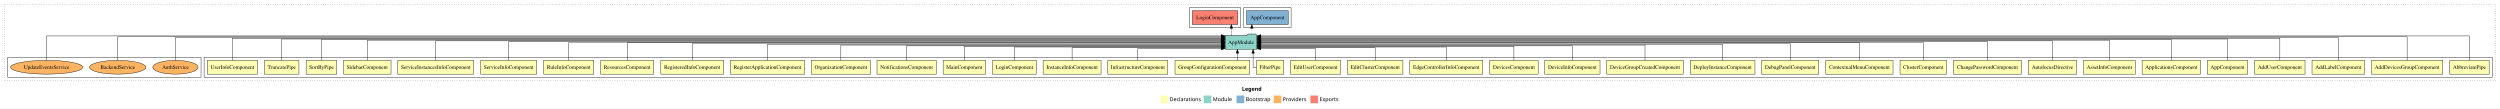
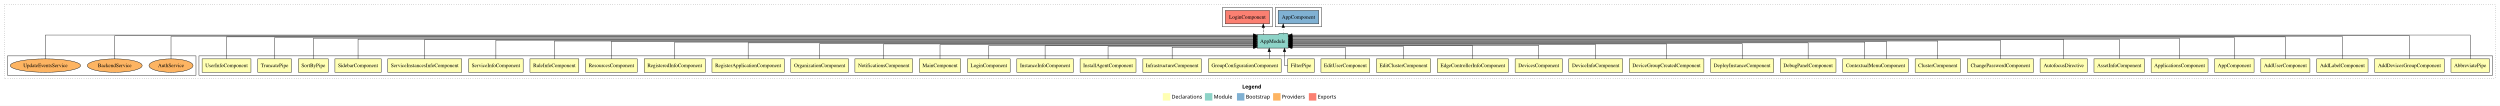
- <svg xmlns="http://www.w3.org/2000/svg" width="6541pt" height="284pt" viewBox="0.00 0.00 6541.00 284.00">
+ <svg xmlns="http://www.w3.org/2000/svg" width="6710pt" height="284pt" viewBox="0.00 0.00 6710.00 284.00">
  <g id="graph0" class="graph" transform="scale(1 1) rotate(0) translate(4 280)">
-     <polygon fill="#ffffff" stroke="transparent" points="-4,4 -4,-280 6537,-280 6537,4 -4,4" />
-     <text text-anchor="start" x="3245.509" y="-42.4" font-family="sans-serif" font-weight="bold" font-size="14.00" fill="#000000">Legend</text>
-     <polygon fill="#ffffb3" stroke="transparent" points="3032.5,-10 3032.5,-30 3052.5,-30 3052.5,-10 3032.5,-10" />
-     <text text-anchor="start" x="3056.129" y="-15.4" font-family="sans-serif" font-size="14.00" fill="#000000">  Declarations</text>
-     <polygon fill="#8dd3c7" stroke="transparent" points="3145.5,-10 3145.5,-30 3165.5,-30 3165.5,-10 3145.5,-10" />
-     <text text-anchor="start" x="3169.225" y="-15.4" font-family="sans-serif" font-size="14.00" fill="#000000">  Module</text>
-     <polygon fill="#80b1d3" stroke="transparent" points="3231.5,-10 3231.5,-30 3251.5,-30 3251.5,-10 3231.5,-10" />
-     <text text-anchor="start" x="3255.281" y="-15.4" font-family="sans-serif" font-size="14.00" fill="#000000">  Bootstrap</text>
-     <polygon fill="#fdb462" stroke="transparent" points="3328.5,-10 3328.5,-30 3348.5,-30 3348.5,-10 3328.5,-10" />
-     <text text-anchor="start" x="3352.173" y="-15.4" font-family="sans-serif" font-size="14.00" fill="#000000">  Providers</text>
-     <polygon fill="#fb8072" stroke="transparent" points="3424.5,-10 3424.5,-30 3444.5,-30 3444.5,-10 3424.5,-10" />
-     <text text-anchor="start" x="3448.226" y="-15.4" font-family="sans-serif" font-size="14.00" fill="#000000">  Exports</text>
+     <polygon fill="#ffffff" stroke="transparent" points="-4,4 -4,-280 6706,-280 6706,4 -4,4" />
+     <text text-anchor="start" x="3330.009" y="-42.4" font-family="sans-serif" font-weight="bold" font-size="14.00" fill="#000000">Legend</text>
+     <polygon fill="#ffffb3" stroke="transparent" points="3117,-10 3117,-30 3137,-30 3137,-10 3117,-10" />
+     <text text-anchor="start" x="3140.629" y="-15.4" font-family="sans-serif" font-size="14.00" fill="#000000">  Declarations</text>
+     <polygon fill="#8dd3c7" stroke="transparent" points="3230,-10 3230,-30 3250,-30 3250,-10 3230,-10" />
+     <text text-anchor="start" x="3253.725" y="-15.4" font-family="sans-serif" font-size="14.00" fill="#000000">  Module</text>
+     <polygon fill="#80b1d3" stroke="transparent" points="3316,-10 3316,-30 3336,-30 3336,-10 3316,-10" />
+     <text text-anchor="start" x="3339.781" y="-15.4" font-family="sans-serif" font-size="14.00" fill="#000000">  Bootstrap</text>
+     <polygon fill="#fdb462" stroke="transparent" points="3413,-10 3413,-30 3433,-30 3433,-10 3413,-10" />
+     <text text-anchor="start" x="3436.673" y="-15.4" font-family="sans-serif" font-size="14.00" fill="#000000">  Providers</text>
+     <polygon fill="#fb8072" stroke="transparent" points="3509,-10 3509,-30 3529,-30 3529,-10 3509,-10" />
+     <text text-anchor="start" x="3532.726" y="-15.4" font-family="sans-serif" font-size="14.00" fill="#000000">  Exports</text>
    <g id="clust1" class="cluster">
-       <polygon fill="none" stroke="#000000" stroke-dasharray="1,5" points="8,-70 8,-268 6525,-268 6525,-70 8,-70" />
+       <polygon fill="none" stroke="#000000" stroke-dasharray="1,5" points="8,-70 8,-268 6694,-268 6694,-70 8,-70" />
    </g>
    <g id="clust2" class="cluster">
-       <polygon fill="none" stroke="#000000" points="530,-78 530,-130 6517,-130 6517,-78 530,-78" />
-     </g>
-     <g id="clust41" class="cluster">
-       <polygon fill="none" stroke="#000000" points="3108,-208 3108,-260 3242,-260 3242,-208 3108,-208" />
+       <polygon fill="none" stroke="#000000" points="530,-78 530,-130 6686,-130 6686,-78 530,-78" />
    </g>
    <g id="clust42" class="cluster">
-       <polygon fill="none" stroke="#000000" points="3250,-208 3250,-260 3374,-260 3374,-208 3250,-208" />
+       <polygon fill="none" stroke="#000000" points="3277,-208 3277,-260 3411,-260 3411,-208 3277,-208" />
    </g>
    <g id="clust43" class="cluster">
+       <polygon fill="none" stroke="#000000" points="3419,-208 3419,-260 3543,-260 3543,-208 3419,-208" />
+     </g>
+     <g id="clust44" class="cluster">
      <polygon fill="none" stroke="#000000" points="16,-78 16,-130 522,-130 522,-78 16,-78" />
    </g>
    <g id="node1" class="node">
-       <polygon fill="#ffffb3" stroke="#000000" points="6508.58,-122 6405.42,-122 6405.42,-86 6508.58,-86 6508.58,-122" />
-       <text text-anchor="middle" x="6457" y="-99.8" font-family="Times,serif" font-size="14.00" fill="#000000">AbbreviatePipe</text>
-     </g>
-     <g id="node38" class="node">
-       <polygon fill="#8dd3c7" stroke="#000000" points="3284.657,-187 3281.657,-191 3260.657,-191 3257.657,-187 3201.343,-187 3201.343,-151 3284.657,-151 3284.657,-187" />
-       <text text-anchor="middle" x="3243" y="-164.8" font-family="Times,serif" font-size="14.00" fill="#000000">AppModule</text>
+       <polygon fill="#ffffb3" stroke="#000000" points="6677.58,-122 6574.42,-122 6574.42,-86 6677.58,-86 6677.58,-122" />
+       <text text-anchor="middle" x="6626" y="-99.8" font-family="Times,serif" font-size="14.00" fill="#000000">AbbreviatePipe</text>
+     </g>
+     <g id="node39" class="node">
+       <polygon fill="#8dd3c7" stroke="#000000" points="3453.657,-187 3450.657,-191 3429.657,-191 3426.657,-187 3370.343,-187 3370.343,-151 3453.657,-151 3453.657,-187" />
+       <text text-anchor="middle" x="3412" y="-164.8" font-family="Times,serif" font-size="14.00" fill="#000000">AppModule</text>
    </g>
    <g id="edge1" class="edge">
-       <path fill="none" stroke="#000000" d="M6457,-122.198C6457,-146.356 6457,-186 6457,-186 6457,-186 3294.812,-186 3294.812,-186" />
-       <polygon fill="#000000" stroke="#000000" points="3294.812,-182.5 3284.812,-186 3294.812,-189.5 3294.812,-182.5" />
+       <path fill="none" stroke="#000000" d="M6626,-122.198C6626,-146.356 6626,-186 6626,-186 6626,-186 3463.812,-186 3463.812,-186" />
+       <polygon fill="#000000" stroke="#000000" points="3463.812,-182.5 3453.812,-186 3463.812,-189.5 3463.812,-182.5" />
    </g>
    <g id="node2" class="node">
-       <polygon fill="#ffffb3" stroke="#000000" points="6387.292,-122 6200.708,-122 6200.708,-86 6387.292,-86 6387.292,-122" />
-       <text text-anchor="middle" x="6294" y="-99.8" font-family="Times,serif" font-size="14.00" fill="#000000">AddDevicesGroupComponent</text>
+       <polygon fill="#ffffb3" stroke="#000000" points="6556.292,-122 6369.708,-122 6369.708,-86 6556.292,-86 6556.292,-122" />
+       <text text-anchor="middle" x="6463" y="-99.8" font-family="Times,serif" font-size="14.00" fill="#000000">AddDevicesGroupComponent</text>
    </g>
    <g id="edge2" class="edge">
-       <path fill="none" stroke="#000000" d="M6294,-122.153C6294,-145.757 6294,-184 6294,-184 6294,-184 3294.681,-184 3294.681,-184" />
-       <polygon fill="#000000" stroke="#000000" points="3294.681,-180.5 3284.681,-184 3294.681,-187.5 3294.681,-180.5" />
+       <path fill="none" stroke="#000000" d="M6463,-122.153C6463,-145.757 6463,-184 6463,-184 6463,-184 3463.681,-184 3463.681,-184" />
+       <polygon fill="#000000" stroke="#000000" points="3463.681,-180.5 3453.681,-184 3463.681,-187.5 3463.681,-180.5" />
    </g>
    <g id="node3" class="node">
-       <polygon fill="#ffffb3" stroke="#000000" points="6182.812,-122 6045.188,-122 6045.188,-86 6182.812,-86 6182.812,-122" />
-       <text text-anchor="middle" x="6114" y="-99.8" font-family="Times,serif" font-size="14.00" fill="#000000">AddLabelComponent</text>
+       <polygon fill="#ffffb3" stroke="#000000" points="6351.812,-122 6214.188,-122 6214.188,-86 6351.812,-86 6351.812,-122" />
+       <text text-anchor="middle" x="6283" y="-99.8" font-family="Times,serif" font-size="14.00" fill="#000000">AddLabelComponent</text>
    </g>
    <g id="edge3" class="edge">
-       <path fill="none" stroke="#000000" d="M6114,-122.091C6114,-145.133 6114,-182 6114,-182 6114,-182 3294.692,-182 3294.692,-182" />
-       <polygon fill="#000000" stroke="#000000" points="3294.692,-178.5 3284.692,-182 3294.692,-185.5 3294.692,-178.5" />
+       <path fill="none" stroke="#000000" d="M6283,-122.091C6283,-145.133 6283,-182 6283,-182 6283,-182 3463.692,-182 3463.692,-182" />
+       <polygon fill="#000000" stroke="#000000" points="3463.692,-178.5 3453.692,-182 3463.692,-185.5 3463.692,-178.5" />
    </g>
    <g id="node4" class="node">
-       <polygon fill="#ffffb3" stroke="#000000" points="6026.865,-122 5895.135,-122 5895.135,-86 6026.865,-86 6026.865,-122" />
-       <text text-anchor="middle" x="5961" y="-99.8" font-family="Times,serif" font-size="14.00" fill="#000000">AddUserComponent</text>
+       <polygon fill="#ffffb3" stroke="#000000" points="6195.865,-122 6064.135,-122 6064.135,-86 6195.865,-86 6195.865,-122" />
+       <text text-anchor="middle" x="6130" y="-99.8" font-family="Times,serif" font-size="14.00" fill="#000000">AddUserComponent</text>
    </g>
    <g id="edge4" class="edge">
-       <path fill="none" stroke="#000000" d="M5961,-122.011C5961,-144.485 5961,-180 5961,-180 5961,-180 3294.876,-180 3294.876,-180" />
-       <polygon fill="#000000" stroke="#000000" points="3294.876,-176.5 3284.876,-180 3294.876,-183.5 3294.876,-176.5" />
+       <path fill="none" stroke="#000000" d="M6130,-122.248C6130,-145.018 6130,-181 6130,-181 6130,-181 3463.876,-181 3463.876,-181" />
+       <polygon fill="#000000" stroke="#000000" points="3463.876,-177.5 3453.876,-181 3463.876,-184.5 3463.876,-177.5" />
    </g>
    <g id="node5" class="node">
-       <polygon fill="#ffffb3" stroke="#000000" points="5876.94,-122 5771.06,-122 5771.06,-86 5876.94,-86 5876.94,-122" />
-       <text text-anchor="middle" x="5824" y="-99.8" font-family="Times,serif" font-size="14.00" fill="#000000">AppComponent</text>
+       <polygon fill="#ffffb3" stroke="#000000" points="6045.94,-122 5940.06,-122 5940.06,-86 6045.94,-86 6045.94,-122" />
+       <text text-anchor="middle" x="5993" y="-99.8" font-family="Times,serif" font-size="14.00" fill="#000000">AppComponent</text>
    </g>
    <g id="edge5" class="edge">
-       <path fill="none" stroke="#000000" d="M5824,-122.292C5824,-144.206 5824,-178 5824,-178 5824,-178 3294.85,-178 3294.85,-178" />
-       <polygon fill="#000000" stroke="#000000" points="3294.85,-174.5 3284.85,-178 3294.85,-181.5 3294.85,-174.5" />
+       <path fill="none" stroke="#000000" d="M5993,-122.155C5993,-144.352 5993,-179 5993,-179 5993,-179 3463.85,-179 3463.85,-179" />
+       <polygon fill="#000000" stroke="#000000" points="3463.85,-175.5 3453.85,-179 3463.85,-182.5 3463.85,-175.5" />
    </g>
    <g id="node6" class="node">
-       <polygon fill="#ffffb3" stroke="#000000" points="5753.375,-122 5600.625,-122 5600.625,-86 5753.375,-86 5753.375,-122" />
-       <text text-anchor="middle" x="5677" y="-99.8" font-family="Times,serif" font-size="14.00" fill="#000000">ApplicationsComponent</text>
+       <polygon fill="#ffffb3" stroke="#000000" points="5922.375,-122 5769.625,-122 5769.625,-86 5922.375,-86 5922.375,-122" />
+       <text text-anchor="middle" x="5846" y="-99.8" font-family="Times,serif" font-size="14.00" fill="#000000">ApplicationsComponent</text>
    </g>
    <g id="edge6" class="edge">
-       <path fill="none" stroke="#000000" d="M5677,-122.045C5677,-143.662 5677,-177 5677,-177 5677,-177 3294.735,-177 3294.735,-177" />
-       <polygon fill="#000000" stroke="#000000" points="3294.735,-173.5 3284.735,-177 3294.735,-180.5 3294.735,-173.5" />
+       <path fill="none" stroke="#000000" d="M5846,-122.045C5846,-143.662 5846,-177 5846,-177 5846,-177 3463.735,-177 3463.735,-177" />
+       <polygon fill="#000000" stroke="#000000" points="3463.735,-173.5 3453.735,-177 3463.735,-180.5 3463.735,-173.5" />
    </g>
    <g id="node7" class="node">
-       <polygon fill="#ffffb3" stroke="#000000" points="5582.755,-122 5447.245,-122 5447.245,-86 5582.755,-86 5582.755,-122" />
-       <text text-anchor="middle" x="5515" y="-99.8" font-family="Times,serif" font-size="14.00" fill="#000000">AssetInfoComponent</text>
+       <polygon fill="#ffffb3" stroke="#000000" points="5751.755,-122 5616.245,-122 5616.245,-86 5751.755,-86 5751.755,-122" />
+       <text text-anchor="middle" x="5684" y="-99.8" font-family="Times,serif" font-size="14.00" fill="#000000">AssetInfoComponent</text>
    </g>
    <g id="edge7" class="edge">
-       <path fill="none" stroke="#000000" d="M5515,-122.284C5515,-143.321 5515,-175 5515,-175 5515,-175 3294.866,-175 3294.866,-175" />
-       <polygon fill="#000000" stroke="#000000" points="3294.866,-171.5 3284.866,-175 3294.866,-178.5 3294.866,-171.5" />
+       <path fill="none" stroke="#000000" d="M5684,-122.284C5684,-143.321 5684,-175 5684,-175 5684,-175 3463.866,-175 3463.866,-175" />
+       <polygon fill="#000000" stroke="#000000" points="3463.866,-171.5 3453.866,-175 3463.866,-178.5 3463.866,-171.5" />
    </g>
    <g id="node8" class="node">
-       <polygon fill="#ffffb3" stroke="#000000" points="5429.4,-122 5302.6,-122 5302.6,-86 5429.4,-86 5429.4,-122" />
-       <text text-anchor="middle" x="5366" y="-99.8" font-family="Times,serif" font-size="14.00" fill="#000000">AutofocusDirective</text>
+       <polygon fill="#ffffb3" stroke="#000000" points="5598.4,-122 5471.6,-122 5471.6,-86 5598.4,-86 5598.4,-122" />
+       <text text-anchor="middle" x="5535" y="-99.8" font-family="Times,serif" font-size="14.00" fill="#000000">AutofocusDirective</text>
    </g>
    <g id="edge8" class="edge">
-       <path fill="none" stroke="#000000" d="M5366,-122.129C5366,-142.572 5366,-173 5366,-173 5366,-173 3294.93,-173 3294.93,-173" />
-       <polygon fill="#000000" stroke="#000000" points="3294.93,-169.5 3284.93,-173 3294.93,-176.5 3294.93,-169.5" />
+       <path fill="none" stroke="#000000" d="M5535,-122.027C5535,-142.767 5535,-174 5535,-174 5535,-174 3463.93,-174 3463.93,-174" />
+       <polygon fill="#000000" stroke="#000000" points="3463.93,-170.5 3453.93,-174 3463.93,-177.5 3463.93,-170.5" />
    </g>
    <g id="node9" class="node">
-       <polygon fill="#ffffb3" stroke="#000000" points="5284.752,-122 5107.248,-122 5107.248,-86 5284.752,-86 5284.752,-122" />
-       <text text-anchor="middle" x="5196" y="-99.8" font-family="Times,serif" font-size="14.00" fill="#000000">ChangePasswordComponent</text>
+       <polygon fill="#ffffb3" stroke="#000000" points="5453.752,-122 5276.248,-122 5276.248,-86 5453.752,-86 5453.752,-122" />
+       <text text-anchor="middle" x="5365" y="-99.8" font-family="Times,serif" font-size="14.00" fill="#000000">ChangePasswordComponent</text>
    </g>
    <g id="edge9" class="edge">
-       <path fill="none" stroke="#000000" d="M5196,-122.308C5196,-142.145 5196,-171 5196,-171 5196,-171 3294.695,-171 3294.695,-171" />
-       <polygon fill="#000000" stroke="#000000" points="3294.695,-167.5 3284.695,-171 3294.695,-174.5 3294.695,-167.5" />
+       <path fill="none" stroke="#000000" d="M5365,-122.223C5365,-142.365 5365,-172 5365,-172 5365,-172 3463.695,-172 3463.695,-172" />
+       <polygon fill="#000000" stroke="#000000" points="3463.695,-168.5 3453.695,-172 3463.695,-175.5 3463.695,-168.5" />
    </g>
    <g id="node10" class="node">
-       <polygon fill="#ffffb3" stroke="#000000" points="5088.77,-122 4967.23,-122 4967.23,-86 5088.77,-86 5088.77,-122" />
-       <text text-anchor="middle" x="5028" y="-99.8" font-family="Times,serif" font-size="14.00" fill="#000000">ClusterComponent</text>
+       <polygon fill="#ffffb3" stroke="#000000" points="5257.77,-122 5136.23,-122 5136.23,-86 5257.77,-86 5257.77,-122" />
+       <text text-anchor="middle" x="5197" y="-99.8" font-family="Times,serif" font-size="14.00" fill="#000000">ClusterComponent</text>
    </g>
    <g id="edge10" class="edge">
-       <path fill="none" stroke="#000000" d="M5028,-122.106C5028,-141.339 5028,-169 5028,-169 5028,-169 3294.928,-169 3294.928,-169" />
-       <polygon fill="#000000" stroke="#000000" points="3294.928,-165.5 3284.928,-169 3294.928,-172.5 3294.928,-165.5" />
+       <path fill="none" stroke="#000000" d="M5197,-122.035C5197,-141.576 5197,-170 5197,-170 5197,-170 3463.928,-170 3463.928,-170" />
+       <polygon fill="#000000" stroke="#000000" points="3463.928,-166.5 3453.928,-170 3463.928,-173.5 3463.928,-166.5" />
    </g>
    <g id="node11" class="node">
-       <polygon fill="#ffffb3" stroke="#000000" points="4948.93,-122 4773.07,-122 4773.07,-86 4948.93,-86 4948.93,-122" />
-       <text text-anchor="middle" x="4861" y="-99.8" font-family="Times,serif" font-size="14.00" fill="#000000">ContextualMenuComponent</text>
+       <polygon fill="#ffffb3" stroke="#000000" points="5117.93,-122 4942.07,-122 4942.07,-86 5117.93,-86 5117.93,-122" />
+       <text text-anchor="middle" x="5030" y="-99.8" font-family="Times,serif" font-size="14.00" fill="#000000">ContextualMenuComponent</text>
    </g>
    <g id="edge11" class="edge">
-       <path fill="none" stroke="#000000" d="M4861,-122.169C4861,-141.09 4861,-168 4861,-168 4861,-168 3295.033,-168 3295.033,-168" />
-       <polygon fill="#000000" stroke="#000000" points="3295.033,-164.5 3285.033,-168 3295.033,-171.5 3295.033,-164.5" />
+       <path fill="none" stroke="#000000" d="M5000.762,-122.222C5000.762,-140.828 5000.762,-167 5000.762,-167 5000.762,-167 3463.679,-167 3463.679,-167" />
+       <polygon fill="#000000" stroke="#000000" points="3463.679,-163.5 3453.679,-167 3463.679,-170.5 3463.679,-163.5" />
+     </g>
+     <g id="edge12" class="edge">
+       <path fill="none" stroke="#000000" d="M5059.238,-122.106C5059.238,-141.339 5059.238,-169 5059.238,-169 5059.238,-169 3463.957,-169 3463.957,-169" />
+       <polygon fill="#000000" stroke="#000000" points="3463.957,-165.5 3453.957,-169 3463.957,-172.5 3463.957,-165.5" />
    </g>
    <g id="node12" class="node">
-       <polygon fill="#ffffb3" stroke="#000000" points="4754.756,-122 4605.244,-122 4605.244,-86 4754.756,-86 4754.756,-122" />
-       <text text-anchor="middle" x="4680" y="-99.8" font-family="Times,serif" font-size="14.00" fill="#000000">DebugPanelComponent</text>
-     </g>
-     <g id="edge12" class="edge">
-       <path fill="none" stroke="#000000" d="M4680,-122.267C4680,-140.555 4680,-166 4680,-166 4680,-166 3294.842,-166 3294.842,-166" />
-       <polygon fill="#000000" stroke="#000000" points="3294.842,-162.5 3284.842,-166 3294.842,-169.5 3294.842,-162.5" />
+       <polygon fill="#ffffb3" stroke="#000000" points="4923.756,-122 4774.244,-122 4774.244,-86 4923.756,-86 4923.756,-122" />
+       <text text-anchor="middle" x="4849" y="-99.8" font-family="Times,serif" font-size="14.00" fill="#000000">DebugPanelComponent</text>
+     </g>
+     <g id="edge13" class="edge">
+       <path fill="none" stroke="#000000" d="M4849,-122.302C4849,-140.27 4849,-165 4849,-165 4849,-165 3463.842,-165 3463.842,-165" />
+       <polygon fill="#000000" stroke="#000000" points="3463.842,-161.5 3453.842,-165 3463.842,-168.5 3463.842,-161.5" />
    </g>
    <g id="node13" class="node">
-       <polygon fill="#ffffb3" stroke="#000000" points="4587.684,-122 4418.316,-122 4418.316,-86 4587.684,-86 4587.684,-122" />
-       <text text-anchor="middle" x="4503" y="-99.8" font-family="Times,serif" font-size="14.00" fill="#000000">DeployInstanceComponent</text>
-     </g>
-     <g id="edge13" class="edge">
-       <path fill="none" stroke="#000000" d="M4503,-122.002C4503,-139.675 4503,-164 4503,-164 4503,-164 3294.923,-164 3294.923,-164" />
-       <polygon fill="#000000" stroke="#000000" points="3294.923,-160.5 3284.923,-164 3294.922,-167.5 3294.923,-160.5" />
+       <polygon fill="#ffffb3" stroke="#000000" points="4756.684,-122 4587.316,-122 4587.316,-86 4756.684,-86 4756.684,-122" />
+       <text text-anchor="middle" x="4672" y="-99.8" font-family="Times,serif" font-size="14.00" fill="#000000">DeployInstanceComponent</text>
+     </g>
+     <g id="edge14" class="edge">
+       <path fill="none" stroke="#000000" d="M4672,-122.022C4672,-139.373 4672,-163 4672,-163 4672,-163 3463.923,-163 3463.923,-163" />
+       <polygon fill="#000000" stroke="#000000" points="3463.923,-159.5 3453.923,-163 3463.922,-166.5 3463.923,-159.5" />
    </g>
    <g id="node14" class="node">
-       <polygon fill="#ffffb3" stroke="#000000" points="4400.272,-122 4199.728,-122 4199.728,-86 4400.272,-86 4400.272,-122" />
-       <text text-anchor="middle" x="4300" y="-99.8" font-family="Times,serif" font-size="14.00" fill="#000000">DeviceGroupCreatedComponent</text>
-     </g>
-     <g id="edge14" class="edge">
-       <path fill="none" stroke="#000000" d="M4300,-122.034C4300,-139.06 4300,-162 4300,-162 4300,-162 3294.761,-162 3294.761,-162" />
-       <polygon fill="#000000" stroke="#000000" points="3294.761,-158.5 3284.761,-162 3294.761,-165.5 3294.761,-158.5" />
+       <polygon fill="#ffffb3" stroke="#000000" points="4569.272,-122 4368.728,-122 4368.728,-86 4569.272,-86 4569.272,-122" />
+       <text text-anchor="middle" x="4469" y="-99.8" font-family="Times,serif" font-size="14.00" fill="#000000">DeviceGroupCreatedComponent</text>
+     </g>
+     <g id="edge15" class="edge">
+       <path fill="none" stroke="#000000" d="M4469,-122.034C4469,-139.06 4469,-162 4469,-162 4469,-162 3463.761,-162 3463.761,-162" />
+       <polygon fill="#000000" stroke="#000000" points="3463.761,-158.5 3453.761,-162 3463.761,-165.5 3463.761,-158.5" />
    </g>
    <g id="node15" class="node">
-       <polygon fill="#ffffb3" stroke="#000000" points="4182.295,-122 4037.705,-122 4037.705,-86 4182.295,-86 4182.295,-122" />
-       <text text-anchor="middle" x="4110" y="-99.8" font-family="Times,serif" font-size="14.00" fill="#000000">DeviceInfoComponent</text>
-     </g>
-     <g id="edge15" class="edge">
-       <path fill="none" stroke="#000000" d="M4110,-122.027C4110,-138.398 4110,-160 4110,-160 4110,-160 3294.817,-160 3294.817,-160" />
-       <polygon fill="#000000" stroke="#000000" points="3294.817,-156.5 3284.817,-160 3294.817,-163.5 3294.817,-156.5" />
+       <polygon fill="#ffffb3" stroke="#000000" points="4351.295,-122 4206.705,-122 4206.705,-86 4351.295,-86 4351.295,-122" />
+       <text text-anchor="middle" x="4279" y="-99.8" font-family="Times,serif" font-size="14.00" fill="#000000">DeviceInfoComponent</text>
+     </g>
+     <g id="edge16" class="edge">
+       <path fill="none" stroke="#000000" d="M4279,-122.027C4279,-138.398 4279,-160 4279,-160 4279,-160 3463.817,-160 3463.817,-160" />
+       <polygon fill="#000000" stroke="#000000" points="3463.817,-156.5 3453.817,-160 3463.817,-163.5 3463.817,-156.5" />
    </g>
    <g id="node16" class="node">
-       <polygon fill="#ffffb3" stroke="#000000" points="4020.419,-122 3893.581,-122 3893.581,-86 4020.419,-86 4020.419,-122" />
-       <text text-anchor="middle" x="3957" y="-99.8" font-family="Times,serif" font-size="14.00" fill="#000000">DevicesComponent</text>
-     </g>
-     <g id="edge16" class="edge">
-       <path fill="none" stroke="#000000" d="M3957,-122.009C3957,-138.049 3957,-159 3957,-159 3957,-159 3294.736,-159 3294.736,-159" />
-       <polygon fill="#000000" stroke="#000000" points="3294.736,-155.5 3284.736,-159 3294.736,-162.5 3294.736,-155.5" />
+       <polygon fill="#ffffb3" stroke="#000000" points="4189.419,-122 4062.581,-122 4062.581,-86 4189.419,-86 4189.419,-122" />
+       <text text-anchor="middle" x="4126" y="-99.8" font-family="Times,serif" font-size="14.00" fill="#000000">DevicesComponent</text>
+     </g>
+     <g id="edge17" class="edge">
+       <path fill="none" stroke="#000000" d="M4126,-122.282C4126,-137.948 4126,-158 4126,-158 4126,-158 3463.736,-158 3463.736,-158" />
+       <polygon fill="#000000" stroke="#000000" points="3463.736,-154.5 3453.736,-158 3463.736,-161.5 3463.736,-154.5" />
    </g>
    <g id="node17" class="node">
-       <polygon fill="#ffffb3" stroke="#000000" points="3875.465,-122 3684.535,-122 3684.535,-86 3875.465,-86 3875.465,-122" />
-       <text text-anchor="middle" x="3780" y="-99.8" font-family="Times,serif" font-size="14.00" fill="#000000">EdgeControllerInfoComponent</text>
-     </g>
-     <g id="edge17" class="edge">
-       <path fill="none" stroke="#000000" d="M3780,-122.24C3780,-137.571 3780,-157 3780,-157 3780,-157 3294.691,-157 3294.691,-157" />
-       <polygon fill="#000000" stroke="#000000" points="3294.691,-153.5 3284.691,-157 3294.691,-160.5 3294.691,-153.5" />
+       <polygon fill="#ffffb3" stroke="#000000" points="4044.465,-122 3853.535,-122 3853.535,-86 4044.465,-86 4044.465,-122" />
+       <text text-anchor="middle" x="3949" y="-99.8" font-family="Times,serif" font-size="14.00" fill="#000000">EdgeControllerInfoComponent</text>
+     </g>
+     <g id="edge18" class="edge">
+       <path fill="none" stroke="#000000" d="M3949,-122.24C3949,-137.571 3949,-157 3949,-157 3949,-157 3463.691,-157 3463.691,-157" />
+       <polygon fill="#000000" stroke="#000000" points="3463.691,-153.5 3453.691,-157 3463.691,-160.5 3463.691,-153.5" />
    </g>
    <g id="node18" class="node">
-       <polygon fill="#ffffb3" stroke="#000000" points="3666.604,-122 3521.396,-122 3521.396,-86 3666.604,-86 3666.604,-122" />
-       <text text-anchor="middle" x="3594" y="-99.8" font-family="Times,serif" font-size="14.00" fill="#000000">EditClusterComponent</text>
-     </g>
-     <g id="edge18" class="edge">
-       <path fill="none" stroke="#000000" d="M3594,-122.124C3594,-136.783 3594,-155 3594,-155 3594,-155 3294.99,-155 3294.99,-155" />
-       <polygon fill="#000000" stroke="#000000" points="3294.99,-151.5 3284.99,-155 3294.99,-158.5 3294.99,-151.5" />
+       <polygon fill="#ffffb3" stroke="#000000" points="3835.604,-122 3690.396,-122 3690.396,-86 3835.604,-86 3835.604,-122" />
+       <text text-anchor="middle" x="3763" y="-99.8" font-family="Times,serif" font-size="14.00" fill="#000000">EditClusterComponent</text>
+     </g>
+     <g id="edge19" class="edge">
+       <path fill="none" stroke="#000000" d="M3763,-122.124C3763,-136.783 3763,-155 3763,-155 3763,-155 3463.99,-155 3463.99,-155" />
+       <polygon fill="#000000" stroke="#000000" points="3463.99,-151.5 3453.99,-155 3463.99,-158.5 3463.99,-151.5" />
    </g>
    <g id="node19" class="node">
-       <polygon fill="#ffffb3" stroke="#000000" points="3503.593,-122 3372.407,-122 3372.407,-86 3503.593,-86 3503.593,-122" />
-       <text text-anchor="middle" x="3438" y="-99.8" font-family="Times,serif" font-size="14.00" fill="#000000">EditUserComponent</text>
-     </g>
-     <g id="edge19" class="edge">
-       <path fill="none" stroke="#000000" d="M3438,-122.246C3438,-136.177 3438,-153 3438,-153 3438,-153 3294.832,-153 3294.832,-153" />
-       <polygon fill="#000000" stroke="#000000" points="3294.832,-149.5 3284.832,-153 3294.832,-156.5 3294.832,-149.5" />
+       <polygon fill="#ffffb3" stroke="#000000" points="3672.593,-122 3541.407,-122 3541.407,-86 3672.593,-86 3672.593,-122" />
+       <text text-anchor="middle" x="3607" y="-99.8" font-family="Times,serif" font-size="14.00" fill="#000000">EditUserComponent</text>
+     </g>
+     <g id="edge20" class="edge">
+       <path fill="none" stroke="#000000" d="M3607,-122.246C3607,-136.177 3607,-153 3607,-153 3607,-153 3463.832,-153 3463.832,-153" />
+       <polygon fill="#000000" stroke="#000000" points="3463.832,-149.5 3453.832,-153 3463.832,-156.5 3463.832,-149.5" />
    </g>
    <g id="node20" class="node">
-       <polygon fill="#ffffb3" stroke="#000000" points="3354.718,-122 3283.282,-122 3283.282,-86 3354.718,-86 3354.718,-122" />
-       <text text-anchor="middle" x="3319" y="-99.8" font-family="Times,serif" font-size="14.00" fill="#000000">FilterPipe</text>
-     </g>
-     <g id="edge20" class="edge">
-       <path fill="none" stroke="#000000" d="M3283.166,-104C3278.118,-104 3274.607,-104 3274.607,-104 3274.607,-104 3274.607,-140.894 3274.607,-140.894" />
-       <polygon fill="#000000" stroke="#000000" points="3271.107,-140.894 3274.607,-150.894 3278.107,-140.894 3271.107,-140.894" />
+       <polygon fill="#ffffb3" stroke="#000000" points="3523.718,-122 3452.282,-122 3452.282,-86 3523.718,-86 3523.718,-122" />
+       <text text-anchor="middle" x="3488" y="-99.8" font-family="Times,serif" font-size="14.00" fill="#000000">FilterPipe</text>
+     </g>
+     <g id="edge21" class="edge">
+       <path fill="none" stroke="#000000" d="M3452.166,-104C3447.118,-104 3443.607,-104 3443.607,-104 3443.607,-104 3443.607,-140.894 3443.607,-140.894" />
+       <polygon fill="#000000" stroke="#000000" points="3440.107,-140.894 3443.607,-150.894 3447.107,-140.894 3440.107,-140.894" />
    </g>
    <g id="node21" class="node">
-       <polygon fill="#ffffb3" stroke="#000000" points="3265.644,-122 3070.356,-122 3070.356,-86 3265.644,-86 3265.644,-122" />
-       <text text-anchor="middle" x="3168" y="-99.8" font-family="Times,serif" font-size="14.00" fill="#000000">GroupConfigurationComponent</text>
-     </g>
-     <g id="edge21" class="edge">
-       <path fill="none" stroke="#000000" d="M3233.497,-122.106C3233.497,-122.106 3233.497,-140.991 3233.497,-140.991" />
-       <polygon fill="#000000" stroke="#000000" points="3229.997,-140.991 3233.497,-150.991 3236.997,-140.991 3229.997,-140.991" />
+       <polygon fill="#ffffb3" stroke="#000000" points="3434.644,-122 3239.356,-122 3239.356,-86 3434.644,-86 3434.644,-122" />
+       <text text-anchor="middle" x="3337" y="-99.8" font-family="Times,serif" font-size="14.00" fill="#000000">GroupConfigurationComponent</text>
+     </g>
+     <g id="edge22" class="edge">
+       <path fill="none" stroke="#000000" d="M3402.497,-122.106C3402.497,-122.106 3402.497,-140.991 3402.497,-140.991" />
+       <polygon fill="#000000" stroke="#000000" points="3398.997,-140.991 3402.497,-150.991 3405.997,-140.991 3398.997,-140.991" />
    </g>
    <g id="node22" class="node">
-       <polygon fill="#ffffb3" stroke="#000000" points="3051.506,-122 2894.494,-122 2894.494,-86 3051.506,-86 3051.506,-122" />
-       <text text-anchor="middle" x="2973" y="-99.8" font-family="Times,serif" font-size="14.00" fill="#000000">InfrastructureComponent</text>
-     </g>
-     <g id="edge22" class="edge">
-       <path fill="none" stroke="#000000" d="M2973,-122.246C2973,-136.177 2973,-153 2973,-153 2973,-153 3191.109,-153 3191.109,-153" />
-       <polygon fill="#000000" stroke="#000000" points="3191.109,-156.5 3201.109,-153 3191.109,-149.5 3191.109,-156.5" />
+       <polygon fill="#ffffb3" stroke="#000000" points="3220.506,-122 3063.494,-122 3063.494,-86 3220.506,-86 3220.506,-122" />
+       <text text-anchor="middle" x="3142" y="-99.8" font-family="Times,serif" font-size="14.00" fill="#000000">InfrastructureComponent</text>
+     </g>
+     <g id="edge23" class="edge">
+       <path fill="none" stroke="#000000" d="M3142,-122.246C3142,-136.177 3142,-153 3142,-153 3142,-153 3360.109,-153 3360.109,-153" />
+       <polygon fill="#000000" stroke="#000000" points="3360.109,-156.5 3370.109,-153 3360.109,-149.5 3360.109,-156.5" />
    </g>
    <g id="node23" class="node">
+       <polygon fill="#ffffb3" stroke="#000000" points="3045.037,-122 2894.963,-122 2894.963,-86 3045.037,-86 3045.037,-122" />
+       <text text-anchor="middle" x="2970" y="-99.8" font-family="Times,serif" font-size="14.00" fill="#000000">InstallAgentComponent</text>
+     </g>
+     <g id="edge24" class="edge">
+       <path fill="none" stroke="#000000" d="M2970,-122.124C2970,-136.783 2970,-155 2970,-155 2970,-155 3360.019,-155 3360.019,-155" />
+       <polygon fill="#000000" stroke="#000000" points="3360.019,-158.5 3370.019,-155 3360.019,-151.5 3360.019,-158.5" />
+     </g>
+     <g id="node24" class="node">
      <polygon fill="#ffffb3" stroke="#000000" points="2876.794,-122 2725.206,-122 2725.206,-86 2876.794,-86 2876.794,-122" />
      <text text-anchor="middle" x="2801" y="-99.8" font-family="Times,serif" font-size="14.00" fill="#000000">InstanceInfoComponent</text>
    </g>
-     <g id="edge23" class="edge">
-       <path fill="none" stroke="#000000" d="M2801,-122.124C2801,-136.783 2801,-155 2801,-155 2801,-155 3191.019,-155 3191.019,-155" />
-       <polygon fill="#000000" stroke="#000000" points="3191.019,-158.5 3201.019,-155 3191.019,-151.5 3191.019,-158.5" />
-     </g>
-     <g id="node24" class="node">
+     <g id="edge25" class="edge">
+       <path fill="none" stroke="#000000" d="M2801,-122.24C2801,-137.571 2801,-157 2801,-157 2801,-157 3360.003,-157 3360.003,-157" />
+       <polygon fill="#000000" stroke="#000000" points="3360.003,-160.5 3370.003,-157 3360.003,-153.5 3360.003,-160.5" />
+     </g>
+     <g id="node25" class="node">
      <polygon fill="#ffffb3" stroke="#000000" points="2707.276,-122 2592.724,-122 2592.724,-86 2707.276,-86 2707.276,-122" />
      <text text-anchor="middle" x="2650" y="-99.8" font-family="Times,serif" font-size="14.00" fill="#000000">LoginComponent</text>
    </g>
-     <g id="edge24" class="edge">
-       <path fill="none" stroke="#000000" d="M2650,-122.24C2650,-137.571 2650,-157 2650,-157 2650,-157 3191.301,-157 3191.301,-157" />
-       <polygon fill="#000000" stroke="#000000" points="3191.301,-160.5 3201.301,-157 3191.301,-153.5 3191.301,-160.5" />
-     </g>
-     <g id="node25" class="node">
+     <g id="edge26" class="edge">
+       <path fill="none" stroke="#000000" d="M2650,-122.282C2650,-137.948 2650,-158 2650,-158 2650,-158 3360.219,-158 3360.219,-158" />
+       <polygon fill="#000000" stroke="#000000" points="3360.219,-161.5 3370.219,-158 3360.219,-154.5 3360.219,-161.5" />
+     </g>
+     <g id="node26" class="node">
      <polygon fill="#ffffb3" stroke="#000000" points="2574.382,-122 2463.618,-122 2463.618,-86 2574.382,-86 2574.382,-122" />
      <text text-anchor="middle" x="2519" y="-99.8" font-family="Times,serif" font-size="14.00" fill="#000000">MainComponent</text>
    </g>
-     <g id="edge25" class="edge">
-       <path fill="none" stroke="#000000" d="M2519,-122.009C2519,-138.049 2519,-159 2519,-159 2519,-159 3191.21,-159 3191.21,-159" />
-       <polygon fill="#000000" stroke="#000000" points="3191.21,-162.5 3201.21,-159 3191.21,-155.5 3191.21,-162.5" />
-     </g>
-     <g id="node26" class="node">
+     <g id="edge27" class="edge">
+       <path fill="none" stroke="#000000" d="M2519,-122.027C2519,-138.398 2519,-160 2519,-160 2519,-160 3360.126,-160 3360.126,-160" />
+       <polygon fill="#000000" stroke="#000000" points="3360.126,-163.5 3370.126,-160 3360.126,-156.5 3360.126,-163.5" />
+     </g>
+     <g id="node27" class="node">
      <polygon fill="#ffffb3" stroke="#000000" points="2445.427,-122 2290.573,-122 2290.573,-86 2445.427,-86 2445.427,-122" />
      <text text-anchor="middle" x="2368" y="-99.8" font-family="Times,serif" font-size="14.00" fill="#000000">NotificationsComponent</text>
    </g>
-     <g id="edge26" class="edge">
-       <path fill="none" stroke="#000000" d="M2368,-122.027C2368,-138.398 2368,-160 2368,-160 2368,-160 3191.092,-160 3191.092,-160" />
-       <polygon fill="#000000" stroke="#000000" points="3191.092,-163.5 3201.092,-160 3191.092,-156.5 3191.092,-163.5" />
-     </g>
-     <g id="node27" class="node">
+     <g id="edge28" class="edge">
+       <path fill="none" stroke="#000000" d="M2368,-122.034C2368,-139.06 2368,-162 2368,-162 2368,-162 3360.106,-162 3360.106,-162" />
+       <polygon fill="#000000" stroke="#000000" points="3360.106,-165.5 3370.106,-162 3360.106,-158.5 3360.106,-165.5" />
+     </g>
+     <g id="node28" class="node">
      <polygon fill="#ffffb3" stroke="#000000" points="2273.416,-122 2118.584,-122 2118.584,-86 2273.416,-86 2273.416,-122" />
      <text text-anchor="middle" x="2196" y="-99.8" font-family="Times,serif" font-size="14.00" fill="#000000">OrganizationComponent</text>
    </g>
-     <g id="edge27" class="edge">
-       <path fill="none" stroke="#000000" d="M2196,-122.034C2196,-139.06 2196,-162 2196,-162 2196,-162 3191.31,-162 3191.31,-162" />
-       <polygon fill="#000000" stroke="#000000" points="3191.31,-165.5 3201.31,-162 3191.31,-158.5 3191.31,-165.5" />
-     </g>
-     <g id="node28" class="node">
+     <g id="edge29" class="edge">
+       <path fill="none" stroke="#000000" d="M2196,-122.022C2196,-139.373 2196,-163 2196,-163 2196,-163 3360.142,-163 3360.142,-163" />
+       <polygon fill="#000000" stroke="#000000" points="3360.143,-166.5 3370.142,-163 3360.142,-159.5 3360.143,-166.5" />
+     </g>
+     <g id="node29" class="node">
      <polygon fill="#ffffb3" stroke="#000000" points="2101.083,-122 1906.917,-122 1906.917,-86 2101.083,-86 2101.083,-122" />
      <text text-anchor="middle" x="2004" y="-99.8" font-family="Times,serif" font-size="14.00" fill="#000000">RegisterApplicationComponent</text>
    </g>
-     <g id="edge28" class="edge">
-       <path fill="none" stroke="#000000" d="M2004,-122.002C2004,-139.675 2004,-164 2004,-164 2004,-164 3191.066,-164 3191.066,-164" />
-       <polygon fill="#000000" stroke="#000000" points="3191.066,-167.5 3201.066,-164 3191.066,-160.5 3191.066,-167.5" />
-     </g>
-     <g id="node29" class="node">
+     <g id="edge30" class="edge">
+       <path fill="none" stroke="#000000" d="M2004,-122.302C2004,-140.27 2004,-165 2004,-165 2004,-165 3360.243,-165 3360.243,-165" />
+       <polygon fill="#000000" stroke="#000000" points="3360.243,-168.5 3370.243,-165 3360.243,-161.5 3360.243,-168.5" />
+     </g>
+     <g id="node30" class="node">
      <polygon fill="#ffffb3" stroke="#000000" points="1889.021,-122 1724.979,-122 1724.979,-86 1889.021,-86 1889.021,-122" />
      <text text-anchor="middle" x="1807" y="-99.8" font-family="Times,serif" font-size="14.00" fill="#000000">RegisteredInfoComponent</text>
    </g>
-     <g id="edge29" class="edge">
-       <path fill="none" stroke="#000000" d="M1807,-122.267C1807,-140.555 1807,-166 1807,-166 1807,-166 3191.187,-166 3191.187,-166" />
-       <polygon fill="#000000" stroke="#000000" points="3191.187,-169.5 3201.187,-166 3191.187,-162.5 3191.187,-169.5" />
-     </g>
-     <g id="node30" class="node">
+     <g id="edge31" class="edge">
+       <path fill="none" stroke="#000000" d="M1807,-122.222C1807,-140.828 1807,-167 1807,-167 1807,-167 3360.305,-167 3360.305,-167" />
+       <polygon fill="#000000" stroke="#000000" points="3360.305,-170.5 3370.305,-167 3360.305,-163.5 3360.305,-170.5" />
+     </g>
+     <g id="node31" class="node">
      <polygon fill="#ffffb3" stroke="#000000" points="1706.363,-122 1567.637,-122 1567.637,-86 1706.363,-86 1706.363,-122" />
      <text text-anchor="middle" x="1637" y="-99.8" font-family="Times,serif" font-size="14.00" fill="#000000">ResourcesComponent</text>
    </g>
-     <g id="edge30" class="edge">
-       <path fill="none" stroke="#000000" d="M1637,-122.169C1637,-141.09 1637,-168 1637,-168 1637,-168 3191.279,-168 3191.279,-168" />
-       <polygon fill="#000000" stroke="#000000" points="3191.279,-171.5 3201.279,-168 3191.279,-164.5 3191.279,-171.5" />
-     </g>
-     <g id="node31" class="node">
+     <g id="edge32" class="edge">
+       <path fill="none" stroke="#000000" d="M1637,-122.106C1637,-141.339 1637,-169 1637,-169 1637,-169 3360.307,-169 3360.307,-169" />
+       <polygon fill="#000000" stroke="#000000" points="3360.307,-172.5 3370.307,-169 3360.307,-165.5 3360.307,-172.5" />
+     </g>
+     <g id="node32" class="node">
      <polygon fill="#ffffb3" stroke="#000000" points="1549.595,-122 1418.405,-122 1418.405,-86 1549.595,-86 1549.595,-122" />
      <text text-anchor="middle" x="1484" y="-99.8" font-family="Times,serif" font-size="14.00" fill="#000000">RuleInfoComponent</text>
    </g>
-     <g id="edge31" class="edge">
-       <path fill="none" stroke="#000000" d="M1484,-122.106C1484,-141.339 1484,-169 1484,-169 1484,-169 3191.254,-169 3191.254,-169" />
-       <polygon fill="#000000" stroke="#000000" points="3191.254,-172.5 3201.254,-169 3191.254,-165.5 3191.254,-172.5" />
-     </g>
-     <g id="node32" class="node">
+     <g id="edge33" class="edge">
+       <path fill="none" stroke="#000000" d="M1484,-122.035C1484,-141.576 1484,-170 1484,-170 1484,-170 3359.938,-170 3359.938,-170" />
+       <polygon fill="#000000" stroke="#000000" points="3359.938,-173.5 3369.938,-170 3359.938,-166.5 3359.938,-173.5" />
+     </g>
+     <g id="node33" class="node">
      <polygon fill="#ffffb3" stroke="#000000" points="1400.132,-122 1253.868,-122 1253.868,-86 1400.132,-86 1400.132,-122" />
      <text text-anchor="middle" x="1327" y="-99.8" font-family="Times,serif" font-size="14.00" fill="#000000">ServiceInfoComponent</text>
    </g>
-     <g id="edge32" class="edge">
-       <path fill="none" stroke="#000000" d="M1327,-122.308C1327,-142.145 1327,-171 1327,-171 1327,-171 3191.2,-171 3191.2,-171" />
-       <polygon fill="#000000" stroke="#000000" points="3191.2,-174.5 3201.2,-171 3191.2,-167.5 3191.2,-174.5" />
-     </g>
-     <g id="node33" class="node">
+     <g id="edge34" class="edge">
+       <path fill="none" stroke="#000000" d="M1327,-122.223C1327,-142.365 1327,-172 1327,-172 1327,-172 3359.88,-172 3359.88,-172" />
+       <polygon fill="#000000" stroke="#000000" points="3359.88,-175.5 3369.88,-172 3359.88,-168.5 3359.88,-175.5" />
+     </g>
+     <g id="node34" class="node">
      <polygon fill="#ffffb3" stroke="#000000" points="1235.216,-122 1036.784,-122 1036.784,-86 1235.216,-86 1235.216,-122" />
      <text text-anchor="middle" x="1136" y="-99.8" font-family="Times,serif" font-size="14.00" fill="#000000">ServiceInstancesInfoComponent</text>
    </g>
-     <g id="edge33" class="edge">
-       <path fill="none" stroke="#000000" d="M1136,-122.129C1136,-142.572 1136,-173 1136,-173 1136,-173 3190.912,-173 3190.912,-173" />
-       <polygon fill="#000000" stroke="#000000" points="3190.912,-176.5 3200.912,-173 3190.912,-169.5 3190.912,-176.5" />
-     </g>
-     <g id="node34" class="node">
+     <g id="edge35" class="edge">
+       <path fill="none" stroke="#000000" d="M1136,-122.027C1136,-142.767 1136,-174 1136,-174 1136,-174 3360.06,-174 3360.06,-174" />
+       <polygon fill="#000000" stroke="#000000" points="3360.06,-177.5 3370.06,-174 3360.06,-170.5 3360.06,-177.5" />
+     </g>
+     <g id="node35" class="node">
      <polygon fill="#ffffb3" stroke="#000000" points="1019.095,-122 894.905,-122 894.905,-86 1019.095,-86 1019.095,-122" />
      <text text-anchor="middle" x="957" y="-99.8" font-family="Times,serif" font-size="14.00" fill="#000000">SidebarComponent</text>
    </g>
-     <g id="edge34" class="edge">
-       <path fill="none" stroke="#000000" d="M957,-122.284C957,-143.321 957,-175 957,-175 957,-175 3190.876,-175 3190.876,-175" />
-       <polygon fill="#000000" stroke="#000000" points="3190.876,-178.5 3200.876,-175 3190.876,-171.5 3190.876,-178.5" />
-     </g>
-     <g id="node35" class="node">
+     <g id="edge36" class="edge">
+       <path fill="none" stroke="#000000" d="M957,-122.284C957,-143.321 957,-175 957,-175 957,-175 3360.163,-175 3360.163,-175" />
+       <polygon fill="#000000" stroke="#000000" points="3360.163,-178.5 3370.163,-175 3360.162,-171.5 3360.163,-178.5" />
+     </g>
+     <g id="node36" class="node">
      <polygon fill="#ffffb3" stroke="#000000" points="877.059,-122 796.941,-122 796.941,-86 877.059,-86 877.059,-122" />
      <text text-anchor="middle" x="837" y="-99.8" font-family="Times,serif" font-size="14.00" fill="#000000">SortByPipe</text>
    </g>
-     <g id="edge35" class="edge">
-       <path fill="none" stroke="#000000" d="M837,-122.045C837,-143.662 837,-177 837,-177 837,-177 3191.239,-177 3191.239,-177" />
-       <polygon fill="#000000" stroke="#000000" points="3191.239,-180.5 3201.239,-177 3191.239,-173.5 3191.239,-180.5" />
-     </g>
-     <g id="node36" class="node">
+     <g id="edge37" class="edge">
+       <path fill="none" stroke="#000000" d="M837,-122.045C837,-143.662 837,-177 837,-177 837,-177 3360.247,-177 3360.247,-177" />
+       <polygon fill="#000000" stroke="#000000" points="3360.247,-180.5 3370.247,-177 3360.247,-173.5 3360.247,-180.5" />
+     </g>
+     <g id="node37" class="node">
      <polygon fill="#ffffb3" stroke="#000000" points="778.136,-122 687.864,-122 687.864,-86 778.136,-86 778.136,-122" />
      <text text-anchor="middle" x="733" y="-99.8" font-family="Times,serif" font-size="14.00" fill="#000000">TruncatePipe</text>
    </g>
-     <g id="edge36" class="edge">
-       <path fill="none" stroke="#000000" d="M733,-122.292C733,-144.206 733,-178 733,-178 733,-178 3191.269,-178 3191.269,-178" />
-       <polygon fill="#000000" stroke="#000000" points="3191.269,-181.5 3201.269,-178 3191.269,-174.5 3191.269,-181.5" />
-     </g>
-     <g id="node37" class="node">
+     <g id="edge38" class="edge">
+       <path fill="none" stroke="#000000" d="M733,-122.155C733,-144.352 733,-179 733,-179 733,-179 3360.189,-179 3360.189,-179" />
+       <polygon fill="#000000" stroke="#000000" points="3360.189,-182.5 3370.189,-179 3360.189,-175.5 3360.189,-182.5" />
+     </g>
+     <g id="node38" class="node">
      <polygon fill="#ffffb3" stroke="#000000" points="669.58,-122 538.42,-122 538.42,-86 669.58,-86 669.58,-122" />
      <text text-anchor="middle" x="604" y="-99.8" font-family="Times,serif" font-size="14.00" fill="#000000">UserInfoComponent</text>
    </g>
-     <g id="edge37" class="edge">
-       <path fill="none" stroke="#000000" d="M604,-122.011C604,-144.485 604,-180 604,-180 604,-180 3191.282,-180 3191.282,-180" />
-       <polygon fill="#000000" stroke="#000000" points="3191.282,-183.5 3201.282,-180 3191.282,-176.5 3191.282,-183.5" />
-     </g>
-     <g id="node39" class="node">
-       <polygon fill="#fb8072" stroke="#000000" points="3234.276,-252 3115.724,-252 3115.724,-216 3234.276,-216 3234.276,-252" />
-       <text text-anchor="middle" x="3175" y="-229.8" font-family="Times,serif" font-size="14.00" fill="#000000">LoginComponent </text>
-     </g>
-     <g id="edge38" class="edge">
-       <path fill="none" stroke="#000000" stroke-dasharray="5,2" d="M3217.655,-187.106C3217.655,-187.106 3217.655,-205.991 3217.655,-205.991" />
-       <polygon fill="#000000" stroke="#000000" points="3214.155,-205.991 3217.655,-215.991 3221.155,-205.991 3214.155,-205.991" />
+     <g id="edge39" class="edge">
+       <path fill="none" stroke="#000000" d="M604,-122.248C604,-145.018 604,-181 604,-181 604,-181 3360.127,-181 3360.127,-181" />
+       <polygon fill="#000000" stroke="#000000" points="3360.127,-184.5 3370.127,-181 3360.127,-177.5 3360.127,-184.5" />
    </g>
    <g id="node40" class="node">
-       <polygon fill="#80b1d3" stroke="#000000" points="3366.439,-252 3257.561,-252 3257.561,-216 3366.439,-216 3366.439,-252" />
-       <text text-anchor="middle" x="3312" y="-229.8" font-family="Times,serif" font-size="14.00" fill="#000000">AppComponent </text>
-     </g>
-     <g id="edge39" class="edge">
-       <path fill="none" stroke="#000000" stroke-dasharray="1,5" d="M3271.179,-187.106C3271.179,-187.106 3271.179,-205.991 3271.179,-205.991" />
-       <polygon fill="#000000" stroke="#000000" points="3267.679,-205.991 3271.179,-215.991 3274.679,-205.991 3267.679,-205.991" />
+       <polygon fill="#fb8072" stroke="#000000" points="3403.276,-252 3284.724,-252 3284.724,-216 3403.276,-216 3403.276,-252" />
+       <text text-anchor="middle" x="3344" y="-229.8" font-family="Times,serif" font-size="14.00" fill="#000000">LoginComponent </text>
+     </g>
+     <g id="edge40" class="edge">
+       <path fill="none" stroke="#000000" stroke-dasharray="5,2" d="M3386.655,-187.106C3386.655,-187.106 3386.655,-205.991 3386.655,-205.991" />
+       <polygon fill="#000000" stroke="#000000" points="3383.155,-205.991 3386.655,-215.991 3390.155,-205.991 3383.155,-205.991" />
    </g>
    <g id="node41" class="node">
+       <polygon fill="#80b1d3" stroke="#000000" points="3535.439,-252 3426.561,-252 3426.561,-216 3535.439,-216 3535.439,-252" />
+       <text text-anchor="middle" x="3481" y="-229.8" font-family="Times,serif" font-size="14.00" fill="#000000">AppComponent </text>
+     </g>
+     <g id="edge41" class="edge">
+       <path fill="none" stroke="#000000" stroke-dasharray="1,5" d="M3440.179,-187.106C3440.179,-187.106 3440.179,-205.991 3440.179,-205.991" />
+       <polygon fill="#000000" stroke="#000000" points="3436.679,-205.991 3440.179,-215.991 3443.679,-205.991 3436.679,-205.991" />
+     </g>
+     <g id="node42" class="node">
      <ellipse fill="#fdb462" stroke="#000000" cx="455" cy="-104" rx="59.108" ry="18" />
      <text text-anchor="middle" x="455" y="-99.8" font-family="Times,serif" font-size="14.00" fill="#000000">AuthService</text>
    </g>
-     <g id="edge40" class="edge">
-       <path fill="none" stroke="#000000" d="M455,-122.091C455,-145.133 455,-182 455,-182 455,-182 3191.151,-182 3191.151,-182" />
-       <polygon fill="#000000" stroke="#000000" points="3191.151,-185.5 3201.151,-182 3191.151,-178.5 3191.151,-185.5" />
-     </g>
-     <g id="node42" class="node">
+     <g id="edge42" class="edge">
+       <path fill="none" stroke="#000000" d="M455,-122.091C455,-145.133 455,-182 455,-182 455,-182 3360.199,-182 3360.199,-182" />
+       <polygon fill="#000000" stroke="#000000" points="3360.199,-185.5 3370.199,-182 3360.199,-178.5 3360.199,-185.5" />
+     </g>
+     <g id="node43" class="node">
      <ellipse fill="#fdb462" stroke="#000000" cx="304" cy="-104" rx="73.556" ry="18" />
      <text text-anchor="middle" x="304" y="-99.8" font-family="Times,serif" font-size="14.00" fill="#000000">BackendService</text>
    </g>
-     <g id="edge41" class="edge">
-       <path fill="none" stroke="#000000" d="M304,-122.153C304,-145.757 304,-184 304,-184 304,-184 3191.171,-184 3191.171,-184" />
-       <polygon fill="#000000" stroke="#000000" points="3191.171,-187.5 3201.171,-184 3191.171,-180.5 3191.171,-187.5" />
-     </g>
-     <g id="node43" class="node">
+     <g id="edge43" class="edge">
+       <path fill="none" stroke="#000000" d="M304,-122.153C304,-145.757 304,-184 304,-184 304,-184 3360.124,-184 3360.124,-184" />
+       <polygon fill="#000000" stroke="#000000" points="3360.124,-187.5 3370.124,-184 3360.124,-180.5 3360.124,-187.5" />
+     </g>
+     <g id="node44" class="node">
      <ellipse fill="#fdb462" stroke="#000000" cx="118" cy="-104" rx="94.32" ry="18" />
      <text text-anchor="middle" x="118" y="-99.8" font-family="Times,serif" font-size="14.00" fill="#000000">UpdateEventsService</text>
    </g>
-     <g id="edge42" class="edge">
-       <path fill="none" stroke="#000000" d="M118,-122.198C118,-146.356 118,-186 118,-186 118,-186 3191.187,-186 3191.187,-186" />
-       <polygon fill="#000000" stroke="#000000" points="3191.187,-189.5 3201.187,-186 3191.187,-182.5 3191.187,-189.5" />
+     <g id="edge44" class="edge">
+       <path fill="none" stroke="#000000" d="M118,-122.198C118,-146.356 118,-186 118,-186 118,-186 3360.052,-186 3360.052,-186" />
+       <polygon fill="#000000" stroke="#000000" points="3360.052,-189.5 3370.052,-186 3360.052,-182.5 3360.052,-189.5" />
    </g>
  </g>
</svg>
